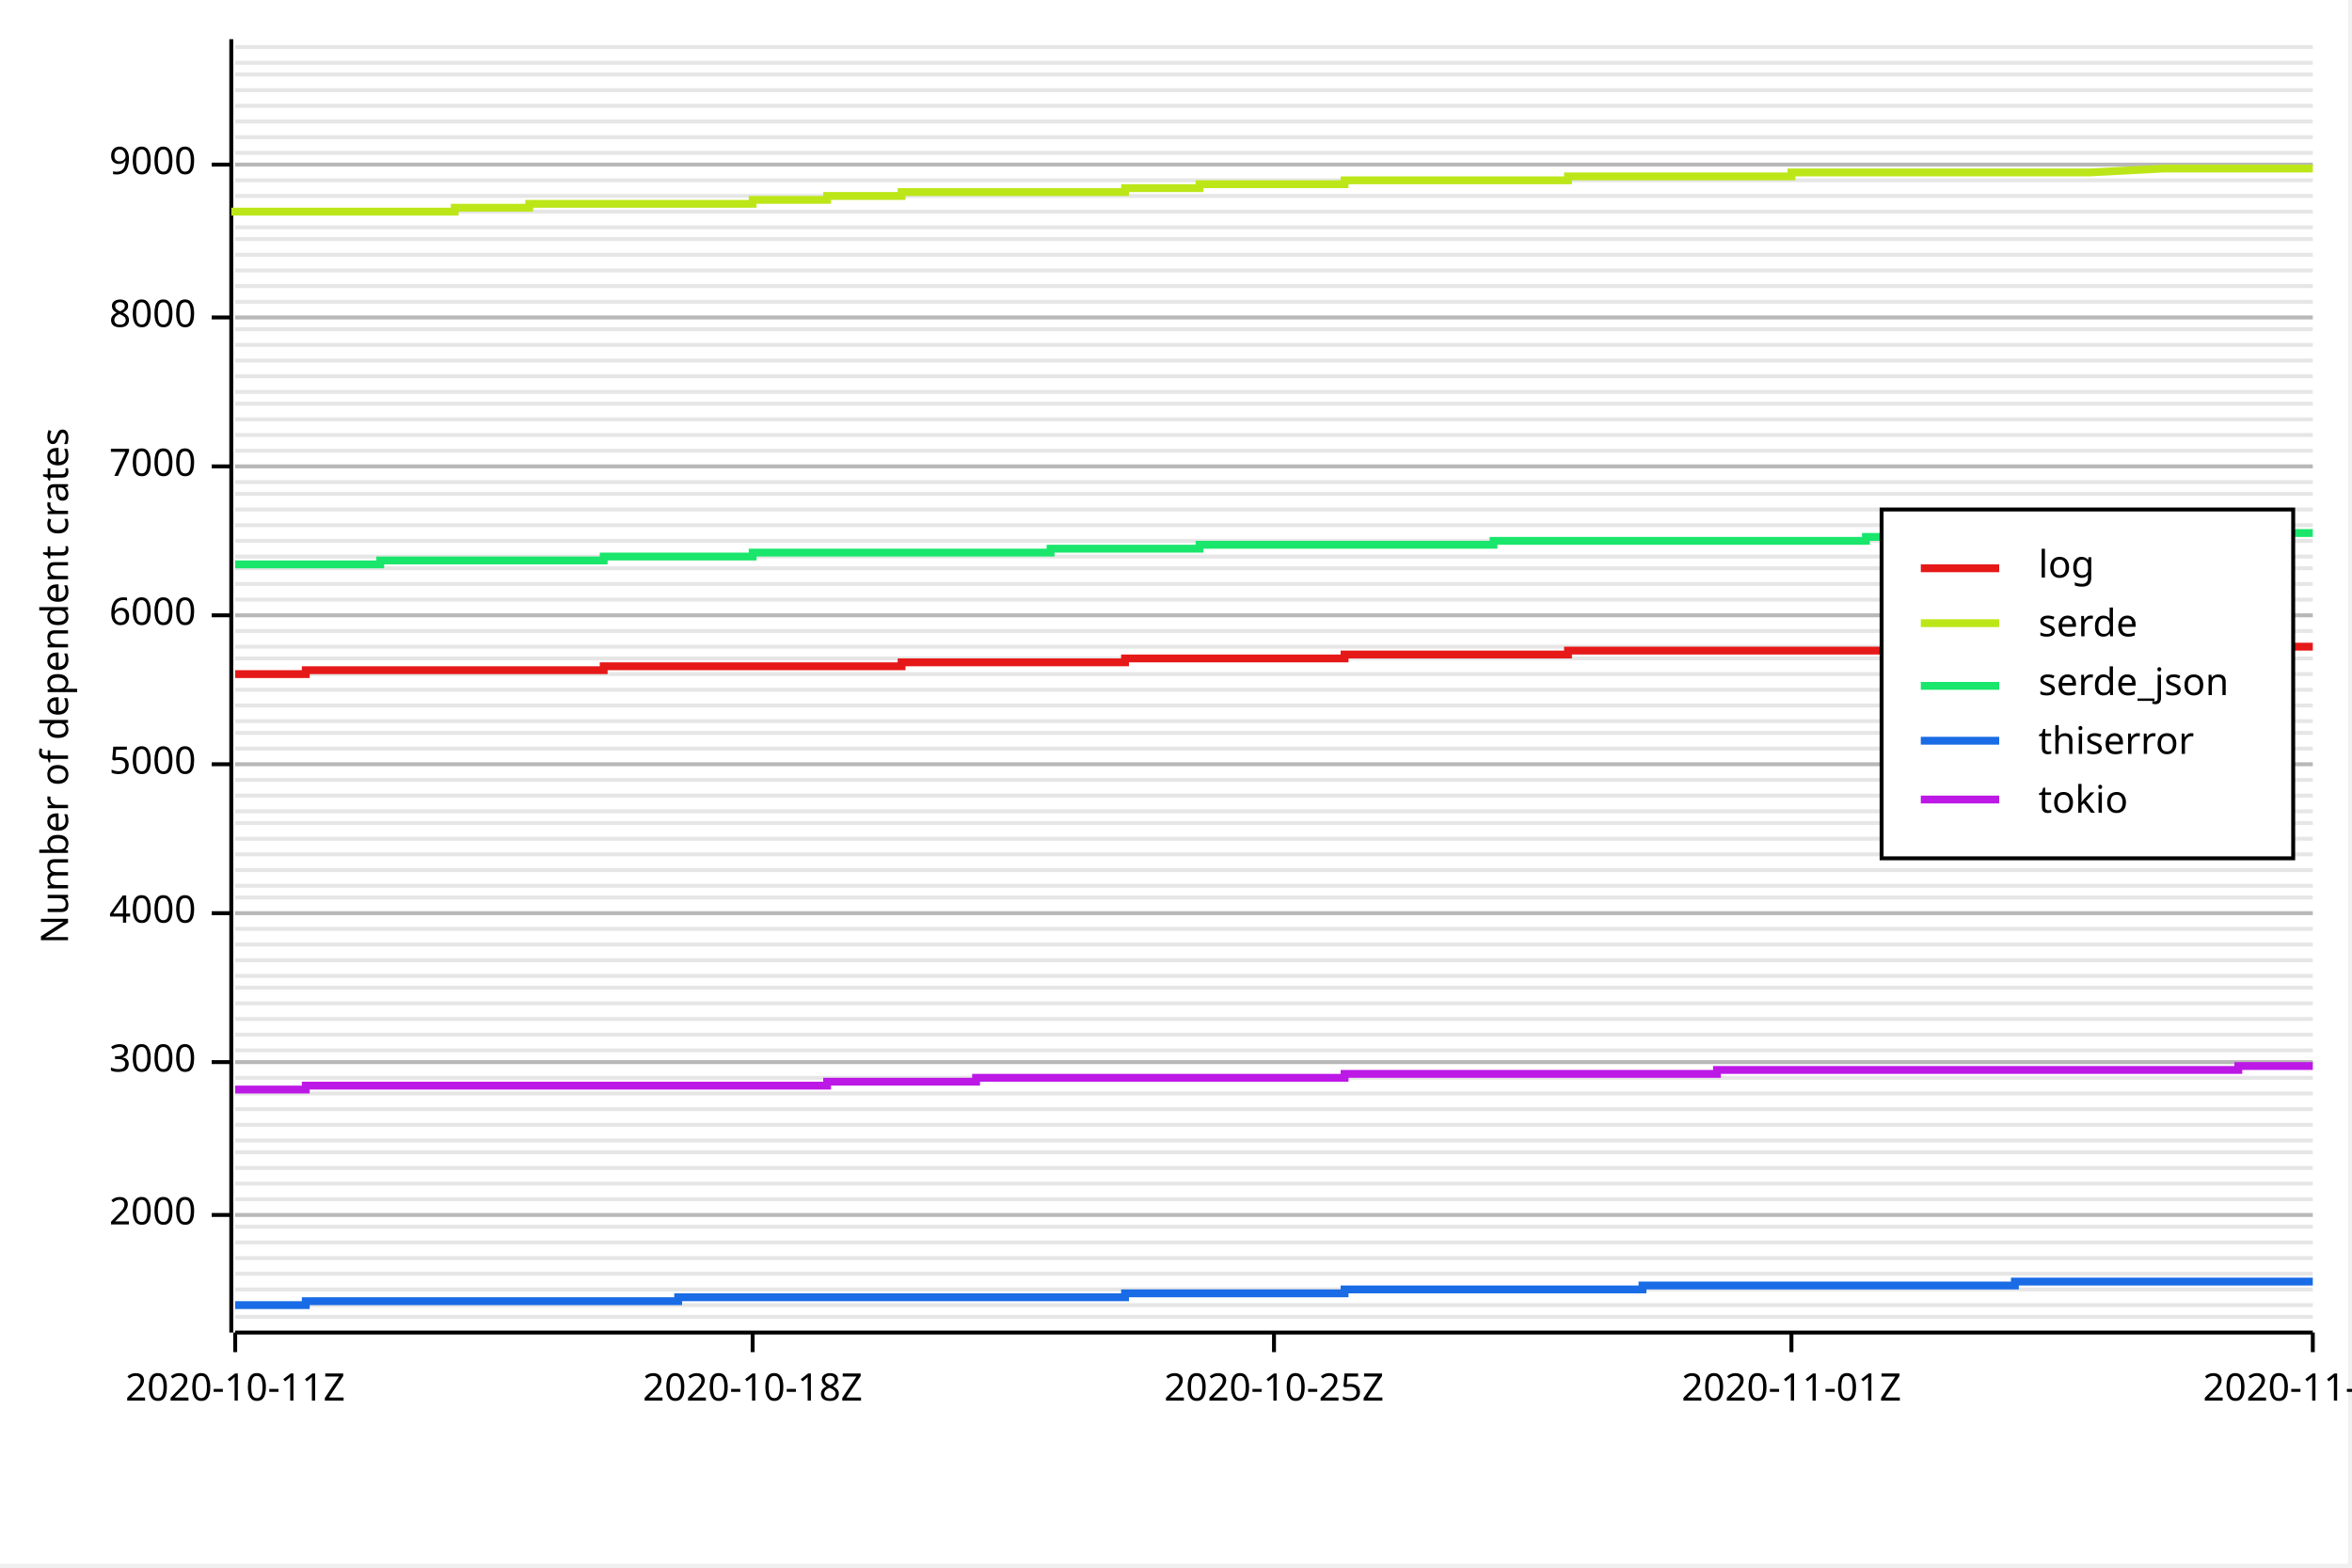
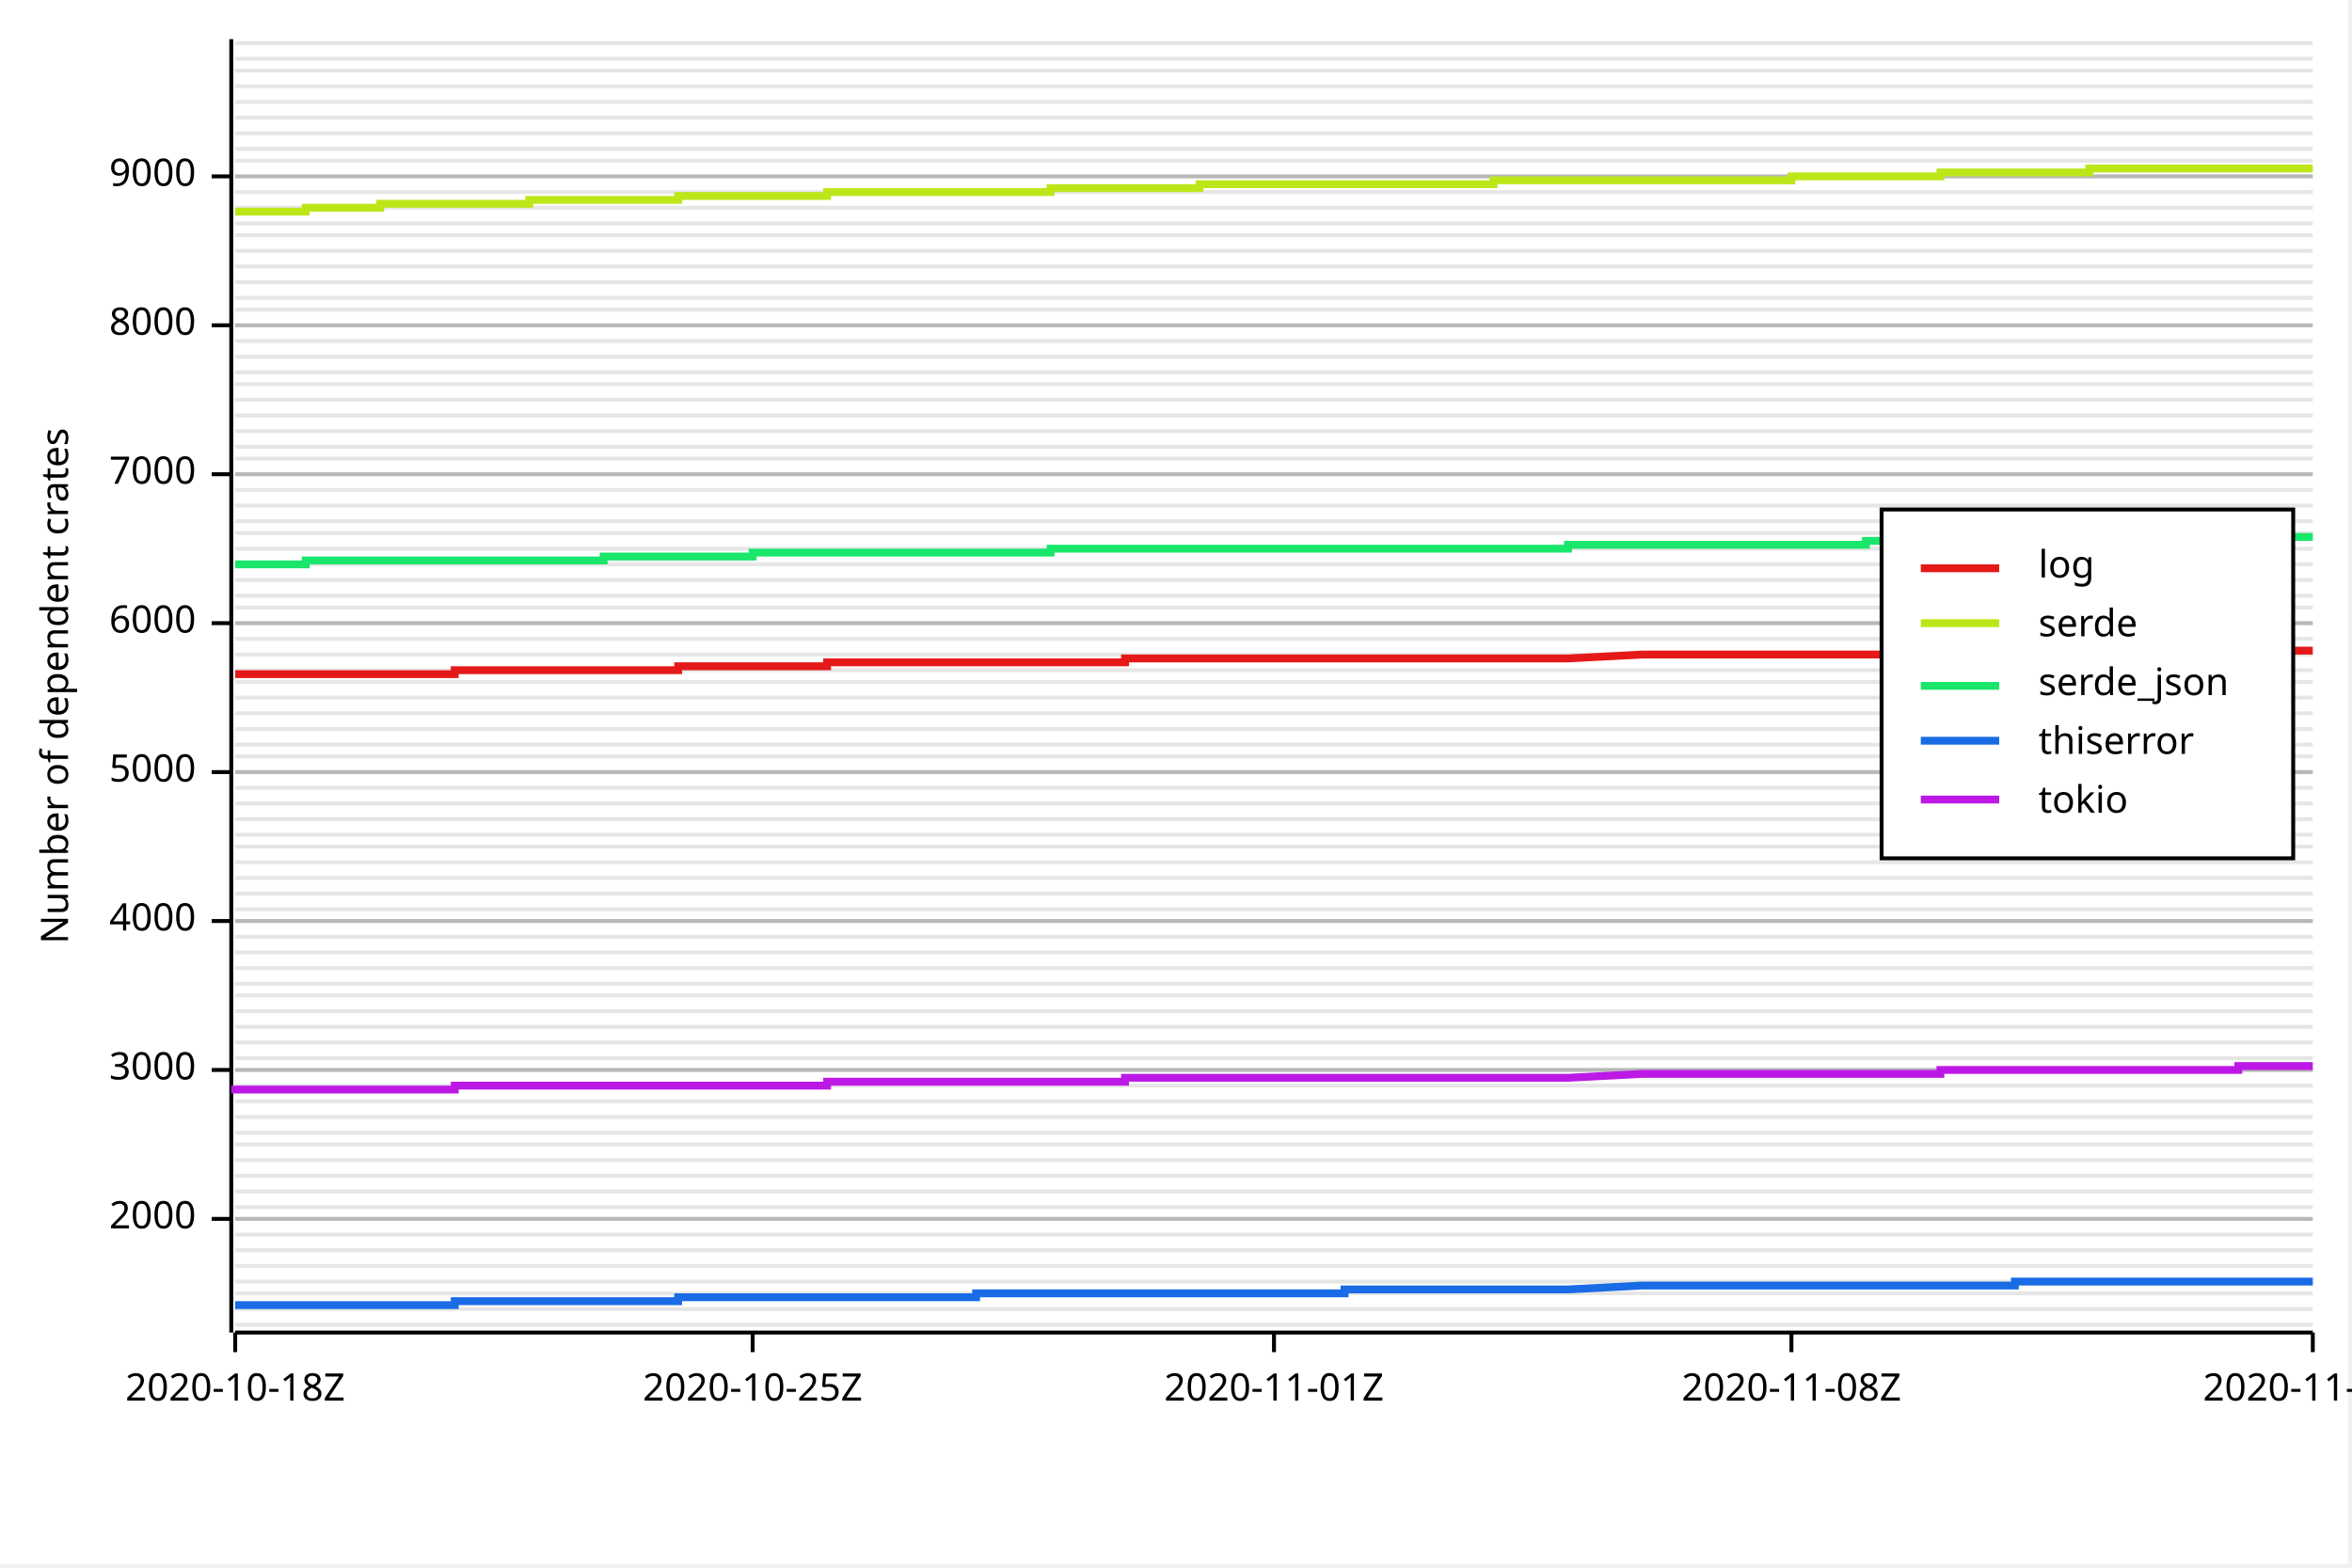
<svg xmlns="http://www.w3.org/2000/svg" width="600" height="400">
  <rect x="0" y="0" width="599" height="399" opacity="1" fill="#FFFFFF" stroke="none" />
-   <line opacity="0.1" stroke="#000000" stroke-width="1" x1="60" y1="336" x2="590" y2="336" />
-   <line opacity="0.1" stroke="#000000" stroke-width="1" x1="60" y1="333" x2="590" y2="333" />
-   <line opacity="0.1" stroke="#000000" stroke-width="1" x1="60" y1="329" x2="590" y2="329" />
-   <line opacity="0.1" stroke="#000000" stroke-width="1" x1="60" y1="325" x2="590" y2="325" />
-   <line opacity="0.1" stroke="#000000" stroke-width="1" x1="60" y1="321" x2="590" y2="321" />
-   <line opacity="0.1" stroke="#000000" stroke-width="1" x1="60" y1="317" x2="590" y2="317" />
-   <line opacity="0.1" stroke="#000000" stroke-width="1" x1="60" y1="313" x2="590" y2="313" />
-   <line opacity="0.1" stroke="#000000" stroke-width="1" x1="60" y1="310" x2="590" y2="310" />
-   <line opacity="0.1" stroke="#000000" stroke-width="1" x1="60" y1="306" x2="590" y2="306" />
-   <line opacity="0.1" stroke="#000000" stroke-width="1" x1="60" y1="302" x2="590" y2="302" />
-   <line opacity="0.1" stroke="#000000" stroke-width="1" x1="60" y1="298" x2="590" y2="298" />
-   <line opacity="0.1" stroke="#000000" stroke-width="1" x1="60" y1="294" x2="590" y2="294" />
-   <line opacity="0.1" stroke="#000000" stroke-width="1" x1="60" y1="291" x2="590" y2="291" />
-   <line opacity="0.1" stroke="#000000" stroke-width="1" x1="60" y1="287" x2="590" y2="287" />
-   <line opacity="0.1" stroke="#000000" stroke-width="1" x1="60" y1="283" x2="590" y2="283" />
-   <line opacity="0.1" stroke="#000000" stroke-width="1" x1="60" y1="279" x2="590" y2="279" />
-   <line opacity="0.1" stroke="#000000" stroke-width="1" x1="60" y1="275" x2="590" y2="275" />
-   <line opacity="0.1" stroke="#000000" stroke-width="1" x1="60" y1="271" x2="590" y2="271" />
-   <line opacity="0.1" stroke="#000000" stroke-width="1" x1="60" y1="268" x2="590" y2="268" />
-   <line opacity="0.1" stroke="#000000" stroke-width="1" x1="60" y1="264" x2="590" y2="264" />
-   <line opacity="0.1" stroke="#000000" stroke-width="1" x1="60" y1="260" x2="590" y2="260" />
-   <line opacity="0.1" stroke="#000000" stroke-width="1" x1="60" y1="256" x2="590" y2="256" />
-   <line opacity="0.1" stroke="#000000" stroke-width="1" x1="60" y1="252" x2="590" y2="252" />
-   <line opacity="0.1" stroke="#000000" stroke-width="1" x1="60" y1="249" x2="590" y2="249" />
-   <line opacity="0.1" stroke="#000000" stroke-width="1" x1="60" y1="245" x2="590" y2="245" />
-   <line opacity="0.1" stroke="#000000" stroke-width="1" x1="60" y1="241" x2="590" y2="241" />
-   <line opacity="0.1" stroke="#000000" stroke-width="1" x1="60" y1="237" x2="590" y2="237" />
-   <line opacity="0.1" stroke="#000000" stroke-width="1" x1="60" y1="233" x2="590" y2="233" />
-   <line opacity="0.1" stroke="#000000" stroke-width="1" x1="60" y1="229" x2="590" y2="229" />
-   <line opacity="0.1" stroke="#000000" stroke-width="1" x1="60" y1="226" x2="590" y2="226" />
-   <line opacity="0.1" stroke="#000000" stroke-width="1" x1="60" y1="222" x2="590" y2="222" />
-   <line opacity="0.1" stroke="#000000" stroke-width="1" x1="60" y1="218" x2="590" y2="218" />
-   <line opacity="0.1" stroke="#000000" stroke-width="1" x1="60" y1="214" x2="590" y2="214" />
-   <line opacity="0.1" stroke="#000000" stroke-width="1" x1="60" y1="210" x2="590" y2="210" />
-   <line opacity="0.1" stroke="#000000" stroke-width="1" x1="60" y1="207" x2="590" y2="207" />
-   <line opacity="0.1" stroke="#000000" stroke-width="1" x1="60" y1="203" x2="590" y2="203" />
-   <line opacity="0.1" stroke="#000000" stroke-width="1" x1="60" y1="199" x2="590" y2="199" />
-   <line opacity="0.1" stroke="#000000" stroke-width="1" x1="60" y1="195" x2="590" y2="195" />
-   <line opacity="0.1" stroke="#000000" stroke-width="1" x1="60" y1="191" x2="590" y2="191" />
-   <line opacity="0.1" stroke="#000000" stroke-width="1" x1="60" y1="187" x2="590" y2="187" />
-   <line opacity="0.1" stroke="#000000" stroke-width="1" x1="60" y1="184" x2="590" y2="184" />
-   <line opacity="0.1" stroke="#000000" stroke-width="1" x1="60" y1="180" x2="590" y2="180" />
-   <line opacity="0.1" stroke="#000000" stroke-width="1" x1="60" y1="176" x2="590" y2="176" />
-   <line opacity="0.1" stroke="#000000" stroke-width="1" x1="60" y1="172" x2="590" y2="172" />
-   <line opacity="0.1" stroke="#000000" stroke-width="1" x1="60" y1="168" x2="590" y2="168" />
-   <line opacity="0.1" stroke="#000000" stroke-width="1" x1="60" y1="165" x2="590" y2="165" />
-   <line opacity="0.1" stroke="#000000" stroke-width="1" x1="60" y1="161" x2="590" y2="161" />
-   <line opacity="0.1" stroke="#000000" stroke-width="1" x1="60" y1="157" x2="590" y2="157" />
-   <line opacity="0.1" stroke="#000000" stroke-width="1" x1="60" y1="153" x2="590" y2="153" />
-   <line opacity="0.1" stroke="#000000" stroke-width="1" x1="60" y1="149" x2="590" y2="149" />
-   <line opacity="0.1" stroke="#000000" stroke-width="1" x1="60" y1="145" x2="590" y2="145" />
-   <line opacity="0.1" stroke="#000000" stroke-width="1" x1="60" y1="142" x2="590" y2="142" />
-   <line opacity="0.1" stroke="#000000" stroke-width="1" x1="60" y1="138" x2="590" y2="138" />
-   <line opacity="0.1" stroke="#000000" stroke-width="1" x1="60" y1="134" x2="590" y2="134" />
-   <line opacity="0.1" stroke="#000000" stroke-width="1" x1="60" y1="130" x2="590" y2="130" />
-   <line opacity="0.1" stroke="#000000" stroke-width="1" x1="60" y1="126" x2="590" y2="126" />
-   <line opacity="0.1" stroke="#000000" stroke-width="1" x1="60" y1="123" x2="590" y2="123" />
-   <line opacity="0.1" stroke="#000000" stroke-width="1" x1="60" y1="119" x2="590" y2="119" />
-   <line opacity="0.1" stroke="#000000" stroke-width="1" x1="60" y1="115" x2="590" y2="115" />
-   <line opacity="0.1" stroke="#000000" stroke-width="1" x1="60" y1="111" x2="590" y2="111" />
-   <line opacity="0.1" stroke="#000000" stroke-width="1" x1="60" y1="107" x2="590" y2="107" />
-   <line opacity="0.1" stroke="#000000" stroke-width="1" x1="60" y1="103" x2="590" y2="103" />
-   <line opacity="0.1" stroke="#000000" stroke-width="1" x1="60" y1="100" x2="590" y2="100" />
-   <line opacity="0.1" stroke="#000000" stroke-width="1" x1="60" y1="96" x2="590" y2="96" />
-   <line opacity="0.1" stroke="#000000" stroke-width="1" x1="60" y1="92" x2="590" y2="92" />
-   <line opacity="0.1" stroke="#000000" stroke-width="1" x1="60" y1="88" x2="590" y2="88" />
-   <line opacity="0.1" stroke="#000000" stroke-width="1" x1="60" y1="84" x2="590" y2="84" />
-   <line opacity="0.1" stroke="#000000" stroke-width="1" x1="60" y1="81" x2="590" y2="81" />
-   <line opacity="0.1" stroke="#000000" stroke-width="1" x1="60" y1="77" x2="590" y2="77" />
-   <line opacity="0.1" stroke="#000000" stroke-width="1" x1="60" y1="73" x2="590" y2="73" />
-   <line opacity="0.1" stroke="#000000" stroke-width="1" x1="60" y1="69" x2="590" y2="69" />
-   <line opacity="0.1" stroke="#000000" stroke-width="1" x1="60" y1="65" x2="590" y2="65" />
-   <line opacity="0.1" stroke="#000000" stroke-width="1" x1="60" y1="61" x2="590" y2="61" />
-   <line opacity="0.1" stroke="#000000" stroke-width="1" x1="60" y1="58" x2="590" y2="58" />
-   <line opacity="0.1" stroke="#000000" stroke-width="1" x1="60" y1="54" x2="590" y2="54" />
-   <line opacity="0.1" stroke="#000000" stroke-width="1" x1="60" y1="50" x2="590" y2="50" />
-   <line opacity="0.1" stroke="#000000" stroke-width="1" x1="60" y1="46" x2="590" y2="46" />
-   <line opacity="0.1" stroke="#000000" stroke-width="1" x1="60" y1="42" x2="590" y2="42" />
-   <line opacity="0.1" stroke="#000000" stroke-width="1" x1="60" y1="39" x2="590" y2="39" />
-   <line opacity="0.1" stroke="#000000" stroke-width="1" x1="60" y1="35" x2="590" y2="35" />
-   <line opacity="0.1" stroke="#000000" stroke-width="1" x1="60" y1="31" x2="590" y2="31" />
-   <line opacity="0.1" stroke="#000000" stroke-width="1" x1="60" y1="27" x2="590" y2="27" />
-   <line opacity="0.1" stroke="#000000" stroke-width="1" x1="60" y1="23" x2="590" y2="23" />
-   <line opacity="0.1" stroke="#000000" stroke-width="1" x1="60" y1="19" x2="590" y2="19" />
-   <line opacity="0.1" stroke="#000000" stroke-width="1" x1="60" y1="16" x2="590" y2="16" />
-   <line opacity="0.1" stroke="#000000" stroke-width="1" x1="60" y1="12" x2="590" y2="12" />
+   <line opacity="0.1" stroke="#000000" stroke-width="1" x1="60" y1="338" x2="590" y2="338" />
+   <line opacity="0.1" stroke="#000000" stroke-width="1" x1="60" y1="334" x2="590" y2="334" />
+   <line opacity="0.1" stroke="#000000" stroke-width="1" x1="60" y1="330" x2="590" y2="330" />
+   <line opacity="0.1" stroke="#000000" stroke-width="1" x1="60" y1="327" x2="590" y2="327" />
+   <line opacity="0.1" stroke="#000000" stroke-width="1" x1="60" y1="323" x2="590" y2="323" />
+   <line opacity="0.1" stroke="#000000" stroke-width="1" x1="60" y1="319" x2="590" y2="319" />
+   <line opacity="0.1" stroke="#000000" stroke-width="1" x1="60" y1="315" x2="590" y2="315" />
+   <line opacity="0.1" stroke="#000000" stroke-width="1" x1="60" y1="311" x2="590" y2="311" />
+   <line opacity="0.1" stroke="#000000" stroke-width="1" x1="60" y1="308" x2="590" y2="308" />
+   <line opacity="0.1" stroke="#000000" stroke-width="1" x1="60" y1="304" x2="590" y2="304" />
+   <line opacity="0.1" stroke="#000000" stroke-width="1" x1="60" y1="300" x2="590" y2="300" />
+   <line opacity="0.1" stroke="#000000" stroke-width="1" x1="60" y1="296" x2="590" y2="296" />
+   <line opacity="0.1" stroke="#000000" stroke-width="1" x1="60" y1="292" x2="590" y2="292" />
+   <line opacity="0.1" stroke="#000000" stroke-width="1" x1="60" y1="289" x2="590" y2="289" />
+   <line opacity="0.1" stroke="#000000" stroke-width="1" x1="60" y1="285" x2="590" y2="285" />
+   <line opacity="0.1" stroke="#000000" stroke-width="1" x1="60" y1="281" x2="590" y2="281" />
+   <line opacity="0.1" stroke="#000000" stroke-width="1" x1="60" y1="277" x2="590" y2="277" />
+   <line opacity="0.1" stroke="#000000" stroke-width="1" x1="60" y1="273" x2="590" y2="273" />
+   <line opacity="0.1" stroke="#000000" stroke-width="1" x1="60" y1="270" x2="590" y2="270" />
+   <line opacity="0.1" stroke="#000000" stroke-width="1" x1="60" y1="266" x2="590" y2="266" />
+   <line opacity="0.1" stroke="#000000" stroke-width="1" x1="60" y1="262" x2="590" y2="262" />
+   <line opacity="0.1" stroke="#000000" stroke-width="1" x1="60" y1="258" x2="590" y2="258" />
+   <line opacity="0.1" stroke="#000000" stroke-width="1" x1="60" y1="254" x2="590" y2="254" />
+   <line opacity="0.1" stroke="#000000" stroke-width="1" x1="60" y1="251" x2="590" y2="251" />
+   <line opacity="0.1" stroke="#000000" stroke-width="1" x1="60" y1="247" x2="590" y2="247" />
+   <line opacity="0.1" stroke="#000000" stroke-width="1" x1="60" y1="243" x2="590" y2="243" />
+   <line opacity="0.1" stroke="#000000" stroke-width="1" x1="60" y1="239" x2="590" y2="239" />
+   <line opacity="0.1" stroke="#000000" stroke-width="1" x1="60" y1="235" x2="590" y2="235" />
+   <line opacity="0.1" stroke="#000000" stroke-width="1" x1="60" y1="232" x2="590" y2="232" />
+   <line opacity="0.1" stroke="#000000" stroke-width="1" x1="60" y1="228" x2="590" y2="228" />
+   <line opacity="0.1" stroke="#000000" stroke-width="1" x1="60" y1="224" x2="590" y2="224" />
+   <line opacity="0.1" stroke="#000000" stroke-width="1" x1="60" y1="220" x2="590" y2="220" />
+   <line opacity="0.1" stroke="#000000" stroke-width="1" x1="60" y1="216" x2="590" y2="216" />
+   <line opacity="0.1" stroke="#000000" stroke-width="1" x1="60" y1="213" x2="590" y2="213" />
+   <line opacity="0.1" stroke="#000000" stroke-width="1" x1="60" y1="209" x2="590" y2="209" />
+   <line opacity="0.1" stroke="#000000" stroke-width="1" x1="60" y1="205" x2="590" y2="205" />
+   <line opacity="0.1" stroke="#000000" stroke-width="1" x1="60" y1="201" x2="590" y2="201" />
+   <line opacity="0.1" stroke="#000000" stroke-width="1" x1="60" y1="197" x2="590" y2="197" />
+   <line opacity="0.1" stroke="#000000" stroke-width="1" x1="60" y1="193" x2="590" y2="193" />
+   <line opacity="0.1" stroke="#000000" stroke-width="1" x1="60" y1="190" x2="590" y2="190" />
+   <line opacity="0.1" stroke="#000000" stroke-width="1" x1="60" y1="186" x2="590" y2="186" />
+   <line opacity="0.1" stroke="#000000" stroke-width="1" x1="60" y1="182" x2="590" y2="182" />
+   <line opacity="0.1" stroke="#000000" stroke-width="1" x1="60" y1="178" x2="590" y2="178" />
+   <line opacity="0.1" stroke="#000000" stroke-width="1" x1="60" y1="174" x2="590" y2="174" />
+   <line opacity="0.1" stroke="#000000" stroke-width="1" x1="60" y1="171" x2="590" y2="171" />
+   <line opacity="0.1" stroke="#000000" stroke-width="1" x1="60" y1="167" x2="590" y2="167" />
+   <line opacity="0.1" stroke="#000000" stroke-width="1" x1="60" y1="163" x2="590" y2="163" />
+   <line opacity="0.1" stroke="#000000" stroke-width="1" x1="60" y1="159" x2="590" y2="159" />
+   <line opacity="0.1" stroke="#000000" stroke-width="1" x1="60" y1="155" x2="590" y2="155" />
+   <line opacity="0.1" stroke="#000000" stroke-width="1" x1="60" y1="152" x2="590" y2="152" />
+   <line opacity="0.1" stroke="#000000" stroke-width="1" x1="60" y1="148" x2="590" y2="148" />
+   <line opacity="0.1" stroke="#000000" stroke-width="1" x1="60" y1="144" x2="590" y2="144" />
+   <line opacity="0.1" stroke="#000000" stroke-width="1" x1="60" y1="140" x2="590" y2="140" />
+   <line opacity="0.1" stroke="#000000" stroke-width="1" x1="60" y1="136" x2="590" y2="136" />
+   <line opacity="0.1" stroke="#000000" stroke-width="1" x1="60" y1="133" x2="590" y2="133" />
+   <line opacity="0.1" stroke="#000000" stroke-width="1" x1="60" y1="129" x2="590" y2="129" />
+   <line opacity="0.1" stroke="#000000" stroke-width="1" x1="60" y1="125" x2="590" y2="125" />
+   <line opacity="0.1" stroke="#000000" stroke-width="1" x1="60" y1="121" x2="590" y2="121" />
+   <line opacity="0.1" stroke="#000000" stroke-width="1" x1="60" y1="117" x2="590" y2="117" />
+   <line opacity="0.1" stroke="#000000" stroke-width="1" x1="60" y1="114" x2="590" y2="114" />
+   <line opacity="0.1" stroke="#000000" stroke-width="1" x1="60" y1="110" x2="590" y2="110" />
+   <line opacity="0.1" stroke="#000000" stroke-width="1" x1="60" y1="106" x2="590" y2="106" />
+   <line opacity="0.1" stroke="#000000" stroke-width="1" x1="60" y1="102" x2="590" y2="102" />
+   <line opacity="0.1" stroke="#000000" stroke-width="1" x1="60" y1="98" x2="590" y2="98" />
+   <line opacity="0.1" stroke="#000000" stroke-width="1" x1="60" y1="95" x2="590" y2="95" />
+   <line opacity="0.1" stroke="#000000" stroke-width="1" x1="60" y1="91" x2="590" y2="91" />
+   <line opacity="0.1" stroke="#000000" stroke-width="1" x1="60" y1="87" x2="590" y2="87" />
+   <line opacity="0.1" stroke="#000000" stroke-width="1" x1="60" y1="83" x2="590" y2="83" />
+   <line opacity="0.1" stroke="#000000" stroke-width="1" x1="60" y1="79" x2="590" y2="79" />
+   <line opacity="0.1" stroke="#000000" stroke-width="1" x1="60" y1="76" x2="590" y2="76" />
+   <line opacity="0.1" stroke="#000000" stroke-width="1" x1="60" y1="72" x2="590" y2="72" />
+   <line opacity="0.1" stroke="#000000" stroke-width="1" x1="60" y1="68" x2="590" y2="68" />
+   <line opacity="0.1" stroke="#000000" stroke-width="1" x1="60" y1="64" x2="590" y2="64" />
+   <line opacity="0.1" stroke="#000000" stroke-width="1" x1="60" y1="60" x2="590" y2="60" />
+   <line opacity="0.1" stroke="#000000" stroke-width="1" x1="60" y1="57" x2="590" y2="57" />
+   <line opacity="0.1" stroke="#000000" stroke-width="1" x1="60" y1="53" x2="590" y2="53" />
+   <line opacity="0.1" stroke="#000000" stroke-width="1" x1="60" y1="49" x2="590" y2="49" />
+   <line opacity="0.1" stroke="#000000" stroke-width="1" x1="60" y1="45" x2="590" y2="45" />
+   <line opacity="0.1" stroke="#000000" stroke-width="1" x1="60" y1="41" x2="590" y2="41" />
+   <line opacity="0.1" stroke="#000000" stroke-width="1" x1="60" y1="38" x2="590" y2="38" />
+   <line opacity="0.1" stroke="#000000" stroke-width="1" x1="60" y1="34" x2="590" y2="34" />
+   <line opacity="0.1" stroke="#000000" stroke-width="1" x1="60" y1="30" x2="590" y2="30" />
+   <line opacity="0.1" stroke="#000000" stroke-width="1" x1="60" y1="26" x2="590" y2="26" />
+   <line opacity="0.1" stroke="#000000" stroke-width="1" x1="60" y1="22" x2="590" y2="22" />
+   <line opacity="0.1" stroke="#000000" stroke-width="1" x1="60" y1="18" x2="590" y2="18" />
+   <line opacity="0.1" stroke="#000000" stroke-width="1" x1="60" y1="15" x2="590" y2="15" />
+   <line opacity="0.1" stroke="#000000" stroke-width="1" x1="60" y1="11" x2="590" y2="11" />
  <text x="10" y="175" dy="0.76em" text-anchor="middle" font-family="sans-serif" font-size="9.677" opacity="1" fill="#000000" transform="rotate(270, 10, 175)">
Number of dependent crates
</text>
-   <line opacity="0.2" stroke="#000000" stroke-width="1" x1="60" y1="310" x2="590" y2="310" />
-   <line opacity="0.2" stroke="#000000" stroke-width="1" x1="60" y1="271" x2="590" y2="271" />
-   <line opacity="0.2" stroke="#000000" stroke-width="1" x1="60" y1="233" x2="590" y2="233" />
-   <line opacity="0.2" stroke="#000000" stroke-width="1" x1="60" y1="195" x2="590" y2="195" />
-   <line opacity="0.2" stroke="#000000" stroke-width="1" x1="60" y1="157" x2="590" y2="157" />
-   <line opacity="0.2" stroke="#000000" stroke-width="1" x1="60" y1="119" x2="590" y2="119" />
-   <line opacity="0.2" stroke="#000000" stroke-width="1" x1="60" y1="81" x2="590" y2="81" />
-   <line opacity="0.2" stroke="#000000" stroke-width="1" x1="60" y1="42" x2="590" y2="42" />
+   <line opacity="0.2" stroke="#000000" stroke-width="1" x1="60" y1="311" x2="590" y2="311" />
+   <line opacity="0.2" stroke="#000000" stroke-width="1" x1="60" y1="273" x2="590" y2="273" />
+   <line opacity="0.2" stroke="#000000" stroke-width="1" x1="60" y1="235" x2="590" y2="235" />
+   <line opacity="0.2" stroke="#000000" stroke-width="1" x1="60" y1="197" x2="590" y2="197" />
+   <line opacity="0.2" stroke="#000000" stroke-width="1" x1="60" y1="159" x2="590" y2="159" />
+   <line opacity="0.2" stroke="#000000" stroke-width="1" x1="60" y1="121" x2="590" y2="121" />
+   <line opacity="0.2" stroke="#000000" stroke-width="1" x1="60" y1="83" x2="590" y2="83" />
+   <line opacity="0.2" stroke="#000000" stroke-width="1" x1="60" y1="45" x2="590" y2="45" />
  <polyline fill="none" opacity="1" stroke="#000000" stroke-width="1" points="59,10 59,340 " />
-   <text x="50" y="310" dy="0.5ex" text-anchor="end" font-family="sans-serif" font-size="9.677" opacity="1" fill="#000000">
+   <text x="50" y="311" dy="0.5ex" text-anchor="end" font-family="sans-serif" font-size="9.677" opacity="1" fill="#000000">
2000
</text>
-   <polyline fill="none" opacity="1" stroke="#000000" stroke-width="1" points="54,310 59,310 " />
-   <text x="50" y="271" dy="0.5ex" text-anchor="end" font-family="sans-serif" font-size="9.677" opacity="1" fill="#000000">
+   <polyline fill="none" opacity="1" stroke="#000000" stroke-width="1" points="54,311 59,311 " />
+   <text x="50" y="273" dy="0.5ex" text-anchor="end" font-family="sans-serif" font-size="9.677" opacity="1" fill="#000000">
3000
</text>
-   <polyline fill="none" opacity="1" stroke="#000000" stroke-width="1" points="54,271 59,271 " />
-   <text x="50" y="233" dy="0.5ex" text-anchor="end" font-family="sans-serif" font-size="9.677" opacity="1" fill="#000000">
+   <polyline fill="none" opacity="1" stroke="#000000" stroke-width="1" points="54,273 59,273 " />
+   <text x="50" y="235" dy="0.5ex" text-anchor="end" font-family="sans-serif" font-size="9.677" opacity="1" fill="#000000">
4000
</text>
-   <polyline fill="none" opacity="1" stroke="#000000" stroke-width="1" points="54,233 59,233 " />
-   <text x="50" y="195" dy="0.5ex" text-anchor="end" font-family="sans-serif" font-size="9.677" opacity="1" fill="#000000">
+   <polyline fill="none" opacity="1" stroke="#000000" stroke-width="1" points="54,235 59,235 " />
+   <text x="50" y="197" dy="0.5ex" text-anchor="end" font-family="sans-serif" font-size="9.677" opacity="1" fill="#000000">
5000
</text>
-   <polyline fill="none" opacity="1" stroke="#000000" stroke-width="1" points="54,195 59,195 " />
-   <text x="50" y="157" dy="0.5ex" text-anchor="end" font-family="sans-serif" font-size="9.677" opacity="1" fill="#000000">
+   <polyline fill="none" opacity="1" stroke="#000000" stroke-width="1" points="54,197 59,197 " />
+   <text x="50" y="159" dy="0.5ex" text-anchor="end" font-family="sans-serif" font-size="9.677" opacity="1" fill="#000000">
6000
</text>
-   <polyline fill="none" opacity="1" stroke="#000000" stroke-width="1" points="54,157 59,157 " />
-   <text x="50" y="119" dy="0.5ex" text-anchor="end" font-family="sans-serif" font-size="9.677" opacity="1" fill="#000000">
+   <polyline fill="none" opacity="1" stroke="#000000" stroke-width="1" points="54,159 59,159 " />
+   <text x="50" y="121" dy="0.5ex" text-anchor="end" font-family="sans-serif" font-size="9.677" opacity="1" fill="#000000">
7000
</text>
-   <polyline fill="none" opacity="1" stroke="#000000" stroke-width="1" points="54,119 59,119 " />
-   <text x="50" y="81" dy="0.5ex" text-anchor="end" font-family="sans-serif" font-size="9.677" opacity="1" fill="#000000">
+   <polyline fill="none" opacity="1" stroke="#000000" stroke-width="1" points="54,121 59,121 " />
+   <text x="50" y="83" dy="0.5ex" text-anchor="end" font-family="sans-serif" font-size="9.677" opacity="1" fill="#000000">
8000
</text>
-   <polyline fill="none" opacity="1" stroke="#000000" stroke-width="1" points="54,81 59,81 " />
-   <text x="50" y="42" dy="0.5ex" text-anchor="end" font-family="sans-serif" font-size="9.677" opacity="1" fill="#000000">
+   <polyline fill="none" opacity="1" stroke="#000000" stroke-width="1" points="54,83 59,83 " />
+   <text x="50" y="45" dy="0.5ex" text-anchor="end" font-family="sans-serif" font-size="9.677" opacity="1" fill="#000000">
9000
</text>
-   <polyline fill="none" opacity="1" stroke="#000000" stroke-width="1" points="54,42 59,42 " />
+   <polyline fill="none" opacity="1" stroke="#000000" stroke-width="1" points="54,45 59,45 " />
  <polyline fill="none" opacity="1" stroke="#000000" stroke-width="1" points="60,340 590,340 " />
  <text x="60" y="350" dy="0.76em" text-anchor="middle" font-family="sans-serif" font-size="9.677" opacity="1" fill="#000000">
- 2020-10-11Z
+ 2020-10-18Z
</text>
  <polyline fill="none" opacity="1" stroke="#000000" stroke-width="1" points="60,340 60,345 " />
  <text x="192" y="350" dy="0.76em" text-anchor="middle" font-family="sans-serif" font-size="9.677" opacity="1" fill="#000000">
- 2020-10-18Z
+ 2020-10-25Z
</text>
  <polyline fill="none" opacity="1" stroke="#000000" stroke-width="1" points="192,340 192,345 " />
  <text x="325" y="350" dy="0.76em" text-anchor="middle" font-family="sans-serif" font-size="9.677" opacity="1" fill="#000000">
- 2020-10-25Z
+ 2020-11-01Z
</text>
  <polyline fill="none" opacity="1" stroke="#000000" stroke-width="1" points="325,340 325,345 " />
  <text x="457" y="350" dy="0.76em" text-anchor="middle" font-family="sans-serif" font-size="9.677" opacity="1" fill="#000000">
- 2020-11-01Z
+ 2020-11-08Z
</text>
  <polyline fill="none" opacity="1" stroke="#000000" stroke-width="1" points="457,340 457,345 " />
  <text x="590" y="350" dy="0.76em" text-anchor="middle" font-family="sans-serif" font-size="9.677" opacity="1" fill="#000000">
- 2020-11-08Z
+ 2020-11-15Z
</text>
  <polyline fill="none" opacity="1" stroke="#000000" stroke-width="1" points="590,340 590,345 " />
-   <polyline fill="none" opacity="1" stroke="#E61919" stroke-width="2" points="60,172 60,172 78,172 78,171 97,171 97,171 116,171 116,171 135,171 135,171 154,171 154,170 173,170 173,170 192,170 192,170 211,170 211,170 230,170 230,169 249,169 249,169 268,169 268,169 287,169 287,168 306,168 306,168 325,168 325,168 343,168 343,167 362,167 362,167 381,167 381,167 400,167 400,166 419,166 419,166 438,166 438,166 457,166 457,166 476,166 476,166 495,166 495,166 514,166 514,166 533,166 533,165 552,165 571,165 571,165 590,165 " />
-   <polyline fill="none" opacity="1" stroke="#BDE619" stroke-width="2" points="60,55 60,54 78,54 78,54 97,54 97,54 116,54 116,53 135,53 135,52 154,52 154,52 173,52 173,52 192,52 192,51 211,51 211,50 230,50 230,49 249,49 249,49 268,49 268,49 287,49 287,48 306,48 306,47 325,47 325,47 343,47 343,46 362,46 362,46 381,46 381,46 400,46 400,45 419,45 419,45 438,45 438,45 457,45 457,44 476,44 476,44 495,44 495,44 514,44 514,44 533,44 533,44 552,43 571,43 571,43 590,43 " />
-   <polyline fill="none" opacity="1" stroke="#19E66B" stroke-width="2" points="60,144 60,144 78,144 78,144 97,144 97,143 116,143 116,143 135,143 135,143 154,143 154,142 173,142 173,142 192,142 192,141 211,141 211,141 230,141 230,141 249,141 249,141 268,141 268,140 287,140 287,140 306,140 306,139 325,139 325,139 343,139 343,139 362,139 362,139 381,139 381,138 400,138 400,138 419,138 419,138 438,138 438,138 457,138 457,138 476,138 476,137 495,137 495,137 514,137 514,137 533,137 533,137 552,137 571,137 571,136 590,136 " />
-   <polyline fill="none" opacity="1" stroke="#196BE6" stroke-width="2" points="60,333 60,333 78,333 78,332 97,332 97,332 116,332 116,332 135,332 135,332 154,332 154,332 173,332 173,331 192,331 192,331 211,331 211,331 230,331 230,331 249,331 249,331 268,331 268,331 287,331 287,330 306,330 306,330 325,330 325,330 343,330 343,329 362,329 362,329 381,329 381,329 400,329 400,329 419,329 419,328 438,328 438,328 457,328 457,328 476,328 476,328 495,328 495,328 514,328 514,327 533,327 533,327 552,327 571,327 571,327 590,327 " />
-   <polyline fill="none" opacity="1" stroke="#BD19E6" stroke-width="2" points="60,278 60,278 78,278 78,277 97,277 97,277 116,277 116,277 135,277 135,277 154,277 154,277 173,277 173,277 192,277 192,277 211,277 211,276 230,276 230,276 249,276 249,275 268,275 268,275 287,275 287,275 306,275 306,275 325,275 325,275 343,275 343,274 362,274 362,274 381,274 381,274 400,274 400,274 419,274 419,274 438,274 438,273 457,273 457,273 476,273 476,273 495,273 495,273 514,273 514,273 533,273 533,273 552,273 571,273 571,272 590,272 " />
+   <polyline fill="none" opacity="1" stroke="#E61919" stroke-width="2" points="60,172 60,172 78,172 78,172 97,172 97,172 116,172 116,171 135,171 135,171 154,171 154,171 173,171 173,170 192,170 192,170 211,170 211,169 230,169 230,169 249,169 249,169 268,169 268,169 287,169 287,168 306,168 306,168 325,168 325,168 343,168 343,168 362,168 362,168 381,168 381,168 400,168 400,168 419,167 438,167 438,167 457,167 457,167 476,167 476,167 495,167 495,167 514,167 514,166 533,166 533,166 552,166 552,166 571,166 571,166 590,166 " />
+   <polyline fill="none" opacity="1" stroke="#BDE619" stroke-width="2" points="60,54 60,54 78,54 78,53 97,53 97,52 116,52 116,52 135,52 135,51 154,51 154,51 173,51 173,50 192,50 192,50 211,50 211,49 230,49 230,49 249,49 249,49 268,49 268,48 287,48 287,48 306,48 306,47 325,47 325,47 343,47 343,47 362,47 362,47 381,47 381,46 400,46 400,46 419,46 438,46 438,46 457,46 457,45 476,45 476,45 495,45 495,44 514,44 514,44 533,44 533,43 552,43 552,43 571,43 571,43 590,43 " />
+   <polyline fill="none" opacity="1" stroke="#19E66B" stroke-width="2" points="60,144 60,144 78,144 78,143 97,143 97,143 116,143 116,143 135,143 135,143 154,143 154,142 173,142 173,142 192,142 192,141 211,141 211,141 230,141 230,141 249,141 249,141 268,141 268,140 287,140 287,140 306,140 306,140 325,140 325,140 343,140 343,140 362,140 362,140 381,140 381,140 400,140 400,139 419,139 438,139 438,139 457,139 457,139 476,139 476,138 495,138 495,138 514,138 514,138 533,138 533,138 552,138 552,137 571,137 571,137 590,137 " />
+   <polyline fill="none" opacity="1" stroke="#196BE6" stroke-width="2" points="60,333 60,333 78,333 78,333 97,333 97,333 116,333 116,332 135,332 135,332 154,332 154,332 173,332 173,331 192,331 192,331 211,331 211,331 230,331 230,331 249,331 249,330 268,330 268,330 287,330 287,330 306,330 306,330 325,330 325,330 343,330 343,329 362,329 362,329 381,329 381,329 400,329 400,329 419,328 438,328 438,328 457,328 457,328 476,328 476,328 495,328 495,328 514,328 514,327 533,327 533,327 552,327 552,327 571,327 571,327 590,327 " />
+   <polyline fill="none" opacity="1" stroke="#BD19E6" stroke-width="2" points="60,279 60,278 78,278 78,278 97,278 97,278 116,278 116,277 135,277 135,277 154,277 154,277 173,277 173,277 192,277 192,277 211,277 211,276 230,276 230,276 249,276 249,276 268,276 268,276 287,276 287,275 306,275 306,275 325,275 325,275 343,275 343,275 362,275 362,275 381,275 381,275 400,275 400,275 419,274 438,274 438,274 457,274 457,274 476,274 476,274 495,274 495,273 514,273 514,273 533,273 533,273 552,273 552,273 571,273 571,272 590,272 " />
  <rect x="480" y="130" width="105" height="89" opacity="1" fill="#FFFFFF" stroke="none" />
  <rect x="480" y="130" width="105" height="89" opacity="1" fill="none" stroke="#000000" />
  <text x="520" y="140" dy="0.76em" text-anchor="start" font-family="sans-serif" font-size="9.677" opacity="1" fill="#000000">
log
</text>
  <text x="520" y="155" dy="0.76em" text-anchor="start" font-family="sans-serif" font-size="9.677" opacity="1" fill="#000000">
serde
</text>
  <text x="520" y="170" dy="0.76em" text-anchor="start" font-family="sans-serif" font-size="9.677" opacity="1" fill="#000000">
serde_json
</text>
  <text x="520" y="185" dy="0.76em" text-anchor="start" font-family="sans-serif" font-size="9.677" opacity="1" fill="#000000">
thiserror
</text>
  <text x="520" y="200" dy="0.76em" text-anchor="start" font-family="sans-serif" font-size="9.677" opacity="1" fill="#000000">
tokio
</text>
  <polyline fill="none" opacity="1" stroke="#E61919" stroke-width="2" points="490,145 510,145 " />
  <polyline fill="none" opacity="1" stroke="#BDE619" stroke-width="2" points="490,159 510,159 " />
  <polyline fill="none" opacity="1" stroke="#19E66B" stroke-width="2" points="490,175 510,175 " />
  <polyline fill="none" opacity="1" stroke="#196BE6" stroke-width="2" points="490,189 510,189 " />
  <polyline fill="none" opacity="1" stroke="#BD19E6" stroke-width="2" points="490,204 510,204 " />
</svg>
